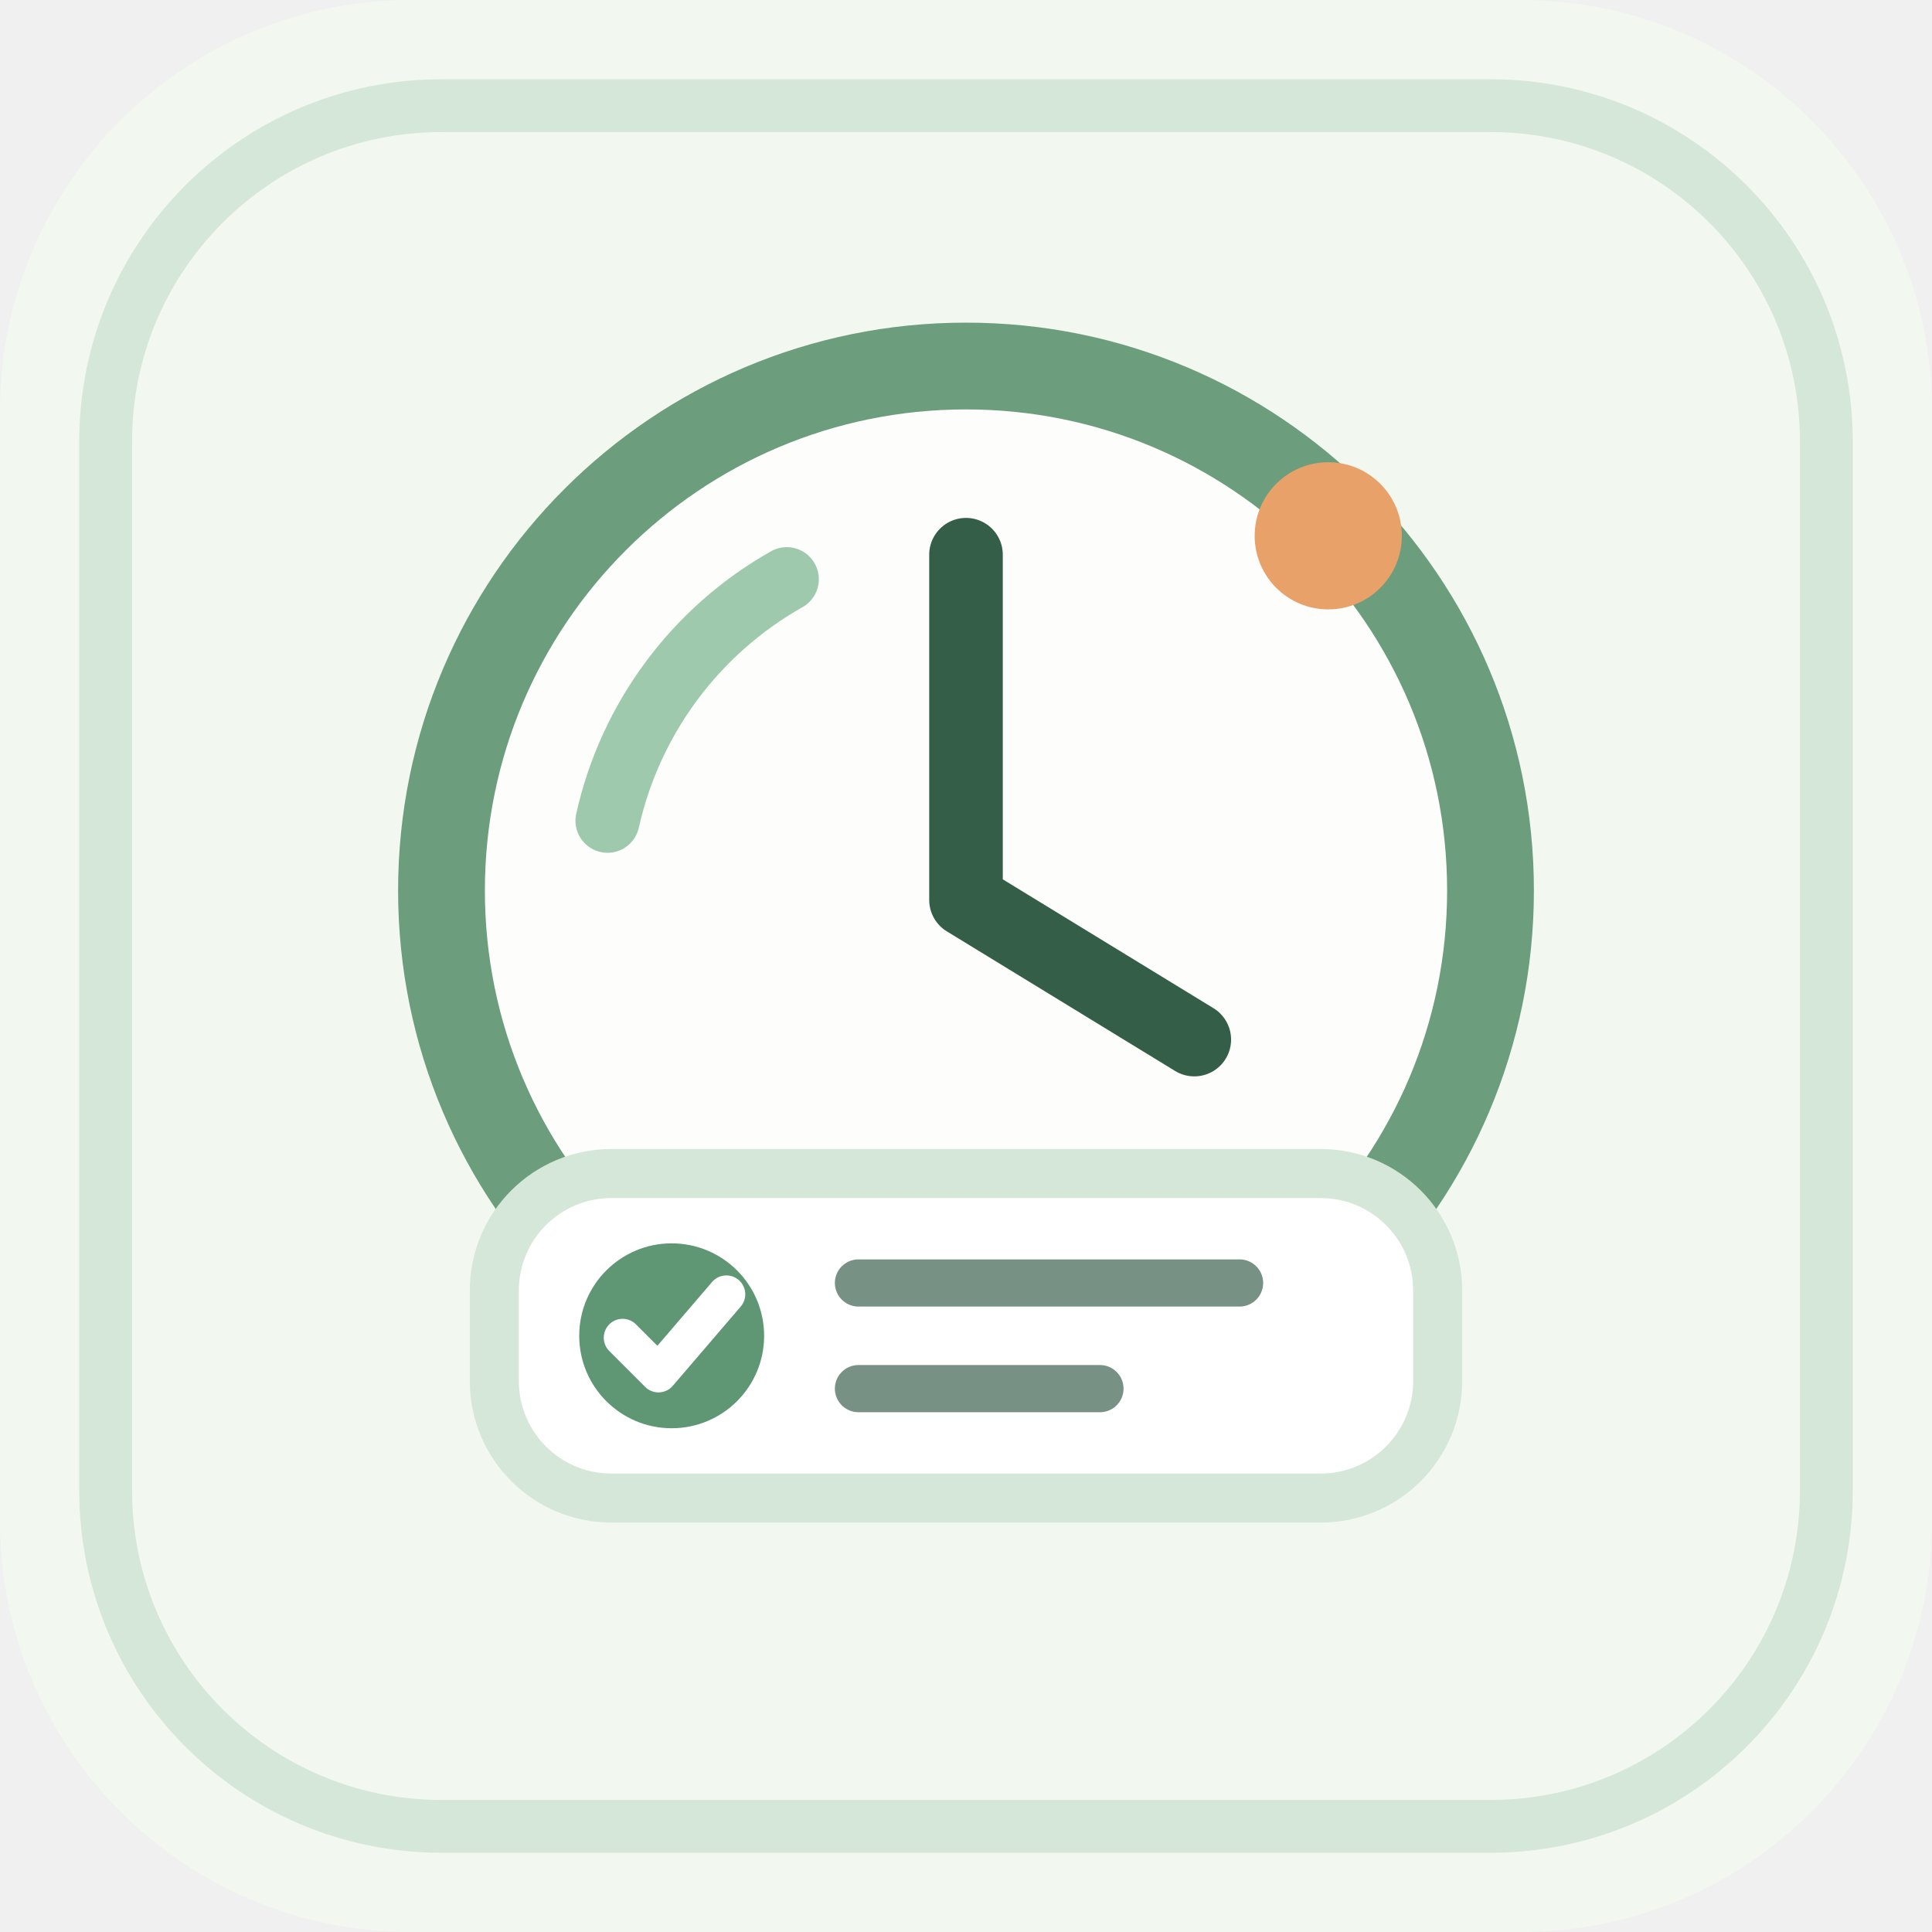
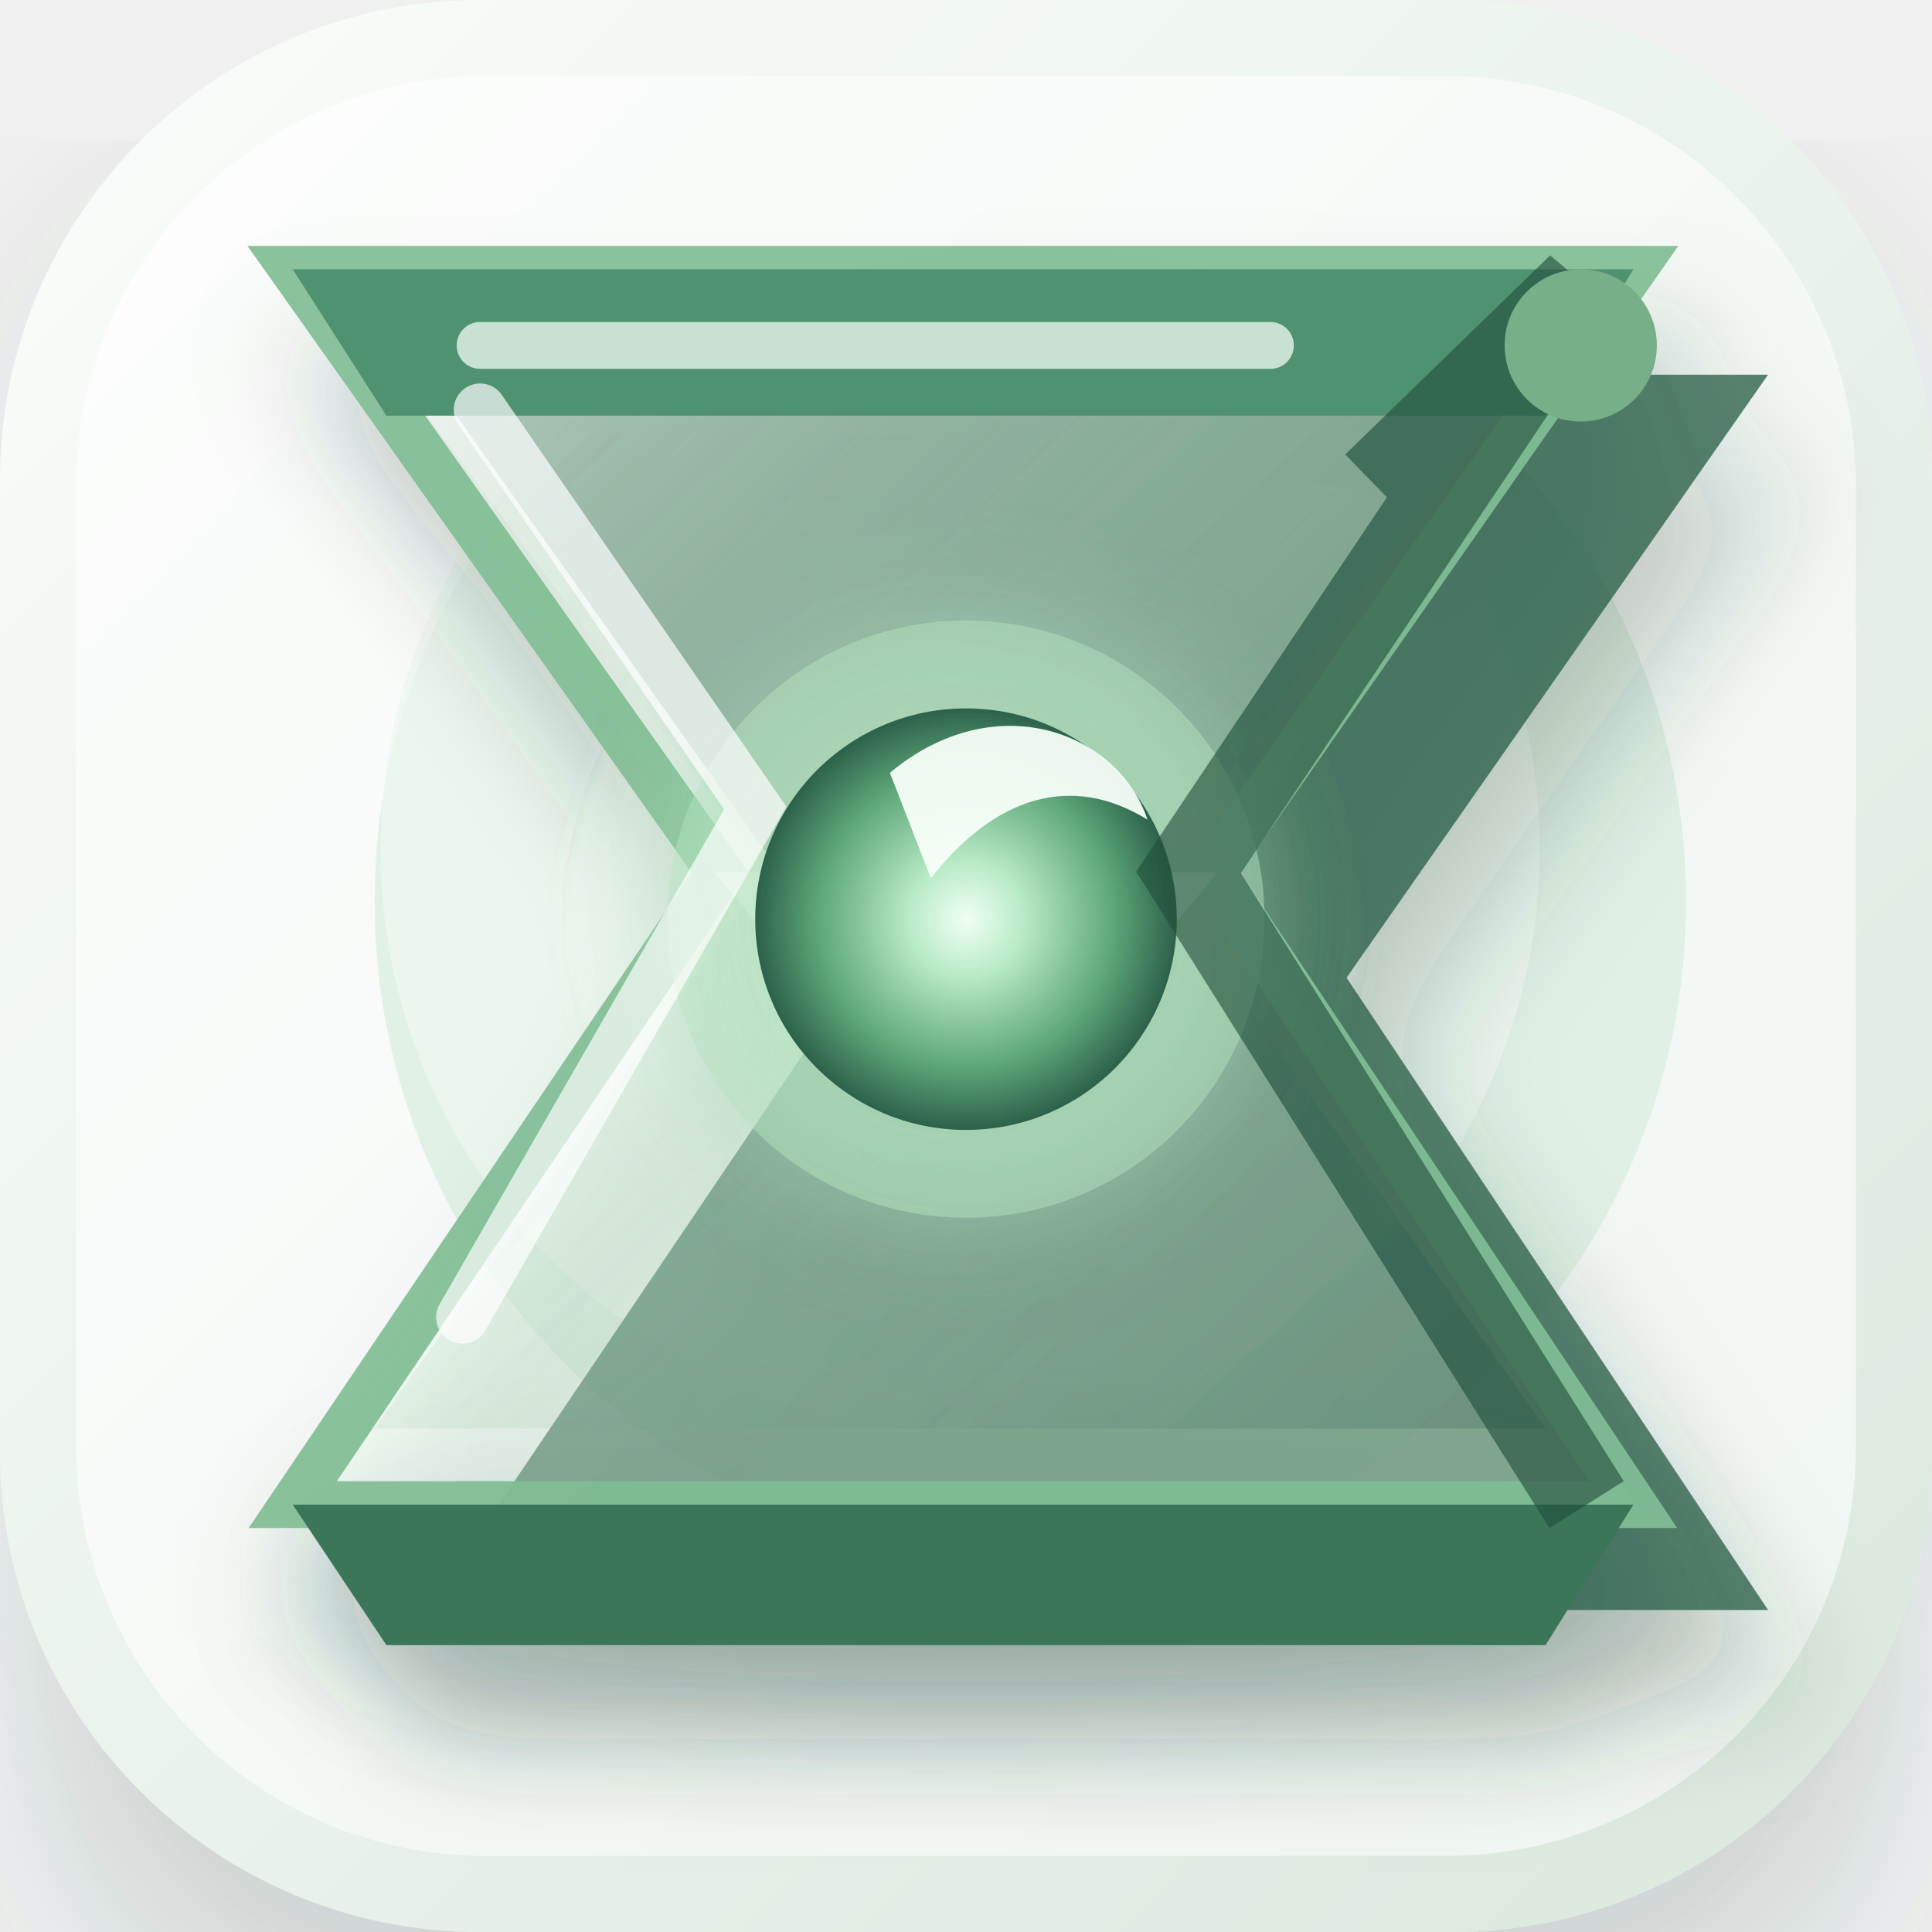
<svg xmlns="http://www.w3.org/2000/svg" viewBox="0 0 1024 1024" role="img" aria-labelledby="title desc">
-   <rect width="1024" height="1024" rx="218" fill="#F2F8F0" />
-   <rect x="56" y="56" width="912" height="912" rx="178" fill="none" stroke="#D5E7D8" stroke-width="28" />
-   <circle cx="512" cy="472" r="278" fill="#FDFEFC" stroke="#6C9E7E" stroke-width="46" />
-   <path d="M512 294v183l121 74" fill="none" stroke="#355E49" stroke-width="39" stroke-linecap="round" stroke-linejoin="round" />
-   <path d="M322 435a196 196 0 0 1 95-128" fill="none" stroke="#9FC9AD" stroke-width="34" stroke-linecap="round" />
-   <circle cx="704" cy="284" r="39" fill="#E9A16A" />
-   <rect x="262" y="622" width="500" height="172" rx="62" fill="#FFFFFF" stroke="#D5E7D8" stroke-width="26" />
-   <circle cx="356" cy="708" r="49" fill="#5F9774" />
-   <path d="m330 709 19 19 36-42" fill="none" stroke="#FFFFFF" stroke-width="20" stroke-linecap="round" stroke-linejoin="round" />
-   <path d="M455 680h202M455 736h128" stroke="#779184" stroke-width="25" stroke-linecap="round" />
+   <defs>
+     <linearGradient id="tile" x1="0" y1="0" x2="1" y2="1">
+       <stop stop-color="#fbfdfb" />
+       <stop offset="1" stop-color="#d9e8dd" />
+     </linearGradient>
+     <linearGradient id="glass" x1="0" y1="0" x2="1" y2="1">
+       <stop stop-color="#ffffff" stop-opacity=".78" />
+       <stop offset=".24" stop-color="#ddf3e3" stop-opacity=".40" />
+       <stop offset=".62" stop-color="#6cab80" stop-opacity=".20" />
+       <stop offset="1" stop-color="#315f4b" stop-opacity=".50" />
+     </linearGradient>
+     <radialGradient id="core">
+       <stop stop-color="#effff3" />
+       <stop offset=".27" stop-color="#b9ebc7" />
+       <stop offset=".70" stop-color="#5da778" />
+       <stop offset="1" stop-color="#2c614b" />
+     </radialGradient>
+     <filter id="tile-shadow" x="-30%" y="-30%" width="160%" height="185%">
+       <feDropShadow dx="0" dy="24" stdDeviation="18" flood-color="#315544" flood-opacity=".18" />
+     </filter>
+     <filter id="object-shadow" x="-45%" y="-40%" width="190%" height="190%">
+       <feDropShadow dx="7" dy="16" stdDeviation="10" flood-color="#183d2f" flood-opacity=".29" />
+     </filter>
+     <filter id="ground-blur" x="-40%" y="-300%" width="180%" height="700%">
+       <feGaussianBlur stdDeviation="12" />
+     </filter>
+     <filter id="core-glow" x="-80%" y="-80%" width="260%" height="260%">
+       <feGaussianBlur stdDeviation="9" result="blur" />
+       <feMerge>
+         <feMergeNode in="blur" />
+         <feMergeNode in="SourceGraphic" />
+       </feMerge>
+     </filter>
+   </defs>
+   <g transform="scale(3.10303)">
+     <rect width="330" height="330" rx="82" fill="url(#tile)" filter="url(#tile-shadow)" />
+     <rect x="13" y="13" width="304" height="304" rx="70" fill="#fff" fill-opacity=".58" />
+     <circle cx="176" cy="154" r="112" fill="#d9ede0" fill-opacity=".72" />
+     <circle cx="164" cy="145" r="99" fill="#eff8f1" fill-opacity=".72" />
+     <ellipse cx="165" cy="269" rx="113" ry="18" fill="#285b45" fill-opacity=".27" filter="url(#ground-blur)" />
+     <g transform="translate(165 157)" filter="url(#object-shadow)">
+       <path d="M-115-111H114L42-8l72 108H-115L-42-8z" fill="#245940" fill-opacity=".74" transform="translate(23 18)" />
+       <path d="M-115-111H114L42-8l72 108H-115L-42-8z" fill="#edfff1" fill-opacity=".33" stroke="#80bd94" stroke-opacity=".92" stroke-width="8" />
+       <path d="M-101-98H99L32-8l67 95H-101l67-95z" fill="url(#glass)" fill-opacity=".52" />
+       <path d="M-115-111H114L99-86H-99z" fill="#4f9270" />
+       <path d="M-115 100H114L99 124H-99z" fill="#3a7659" />
+       <path d="M-43-8h86L17 23h-34z" fill="#f5fff6" fill-opacity=".75" />
+       <circle r="51" fill="#b5e4c2" fill-opacity=".47" filter="url(#core-glow)" />
+       <circle r="36" fill="url(#core)" />
+       <path d="M-13-25c18-15 39-7 44 8-13-8-26-4-37 10z" fill="#f7fff8" fill-opacity=".94" />
+       <path d="M-83-87-36-19-86 68" stroke="#fff" stroke-opacity=".68" stroke-width="9" stroke-linecap="round" fill="none" />
+       <path d="M70-74 105-108 38-8l68 108" stroke="#214e3b" stroke-opacity=".62" stroke-width="15" fill="none" />
+       <path d="M-83-98H52" stroke="#f7fff8" stroke-opacity=".72" stroke-width="8" stroke-linecap="round" />
+     </g>
+     <circle cx="270" cy="59" r="13" fill="#76af88" />
+   </g>
</svg>
